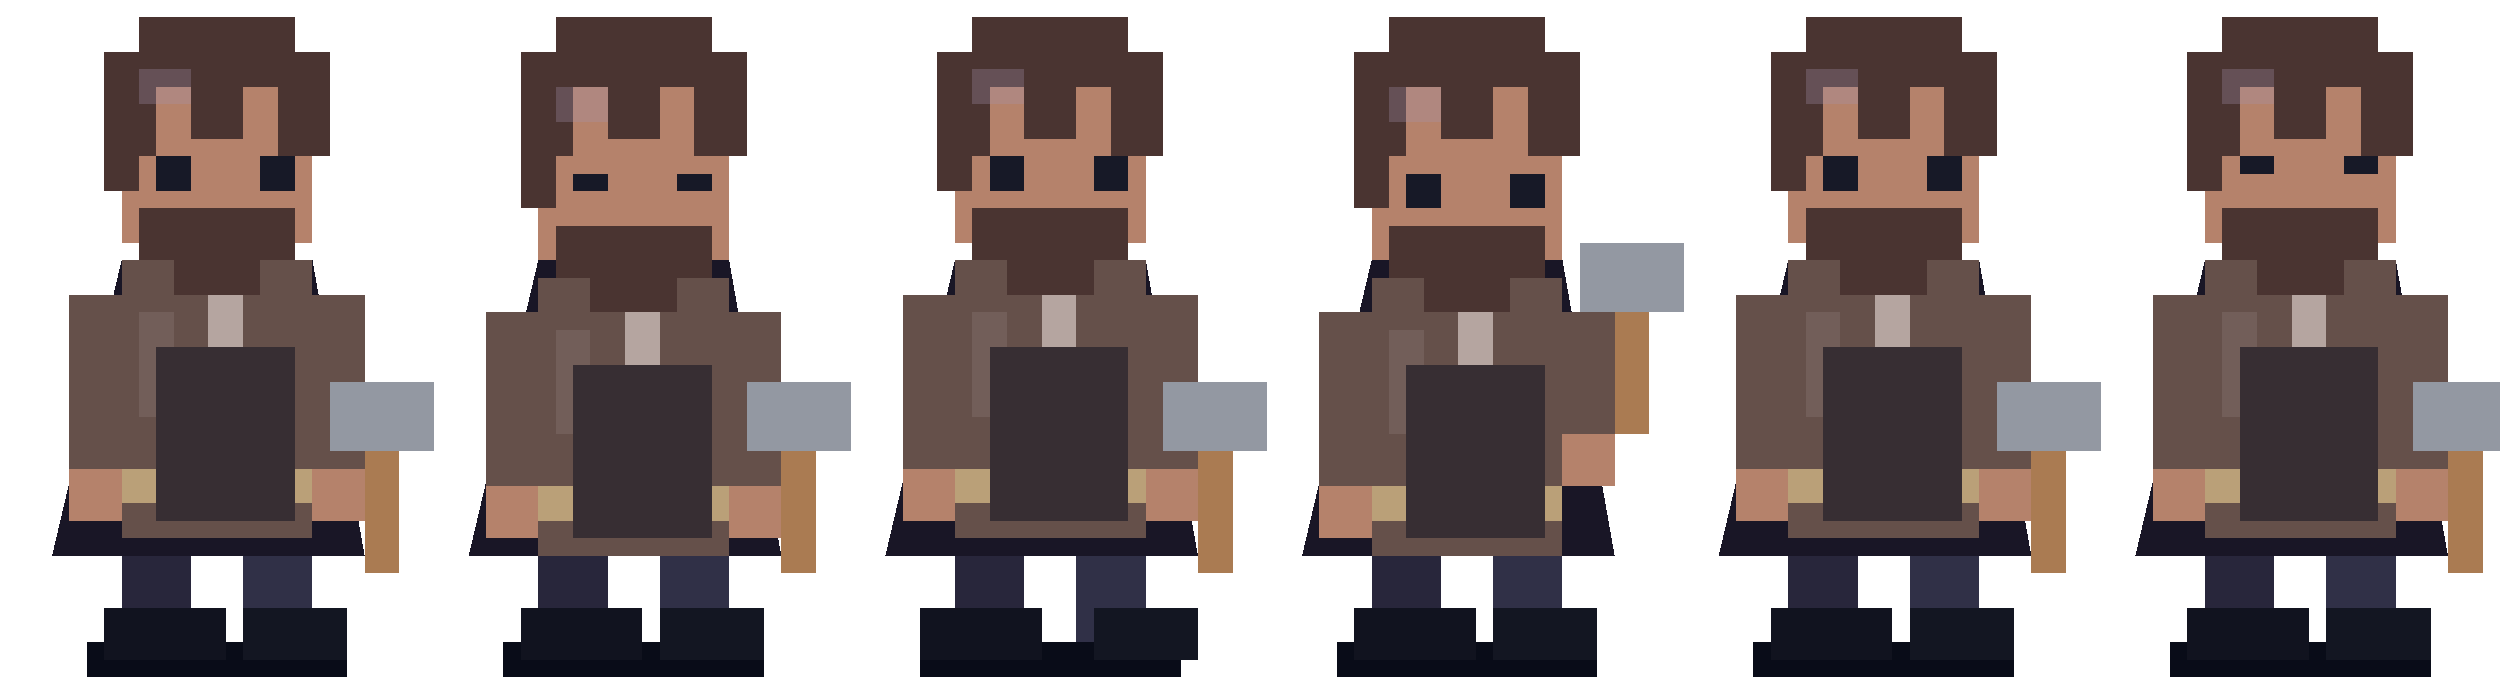
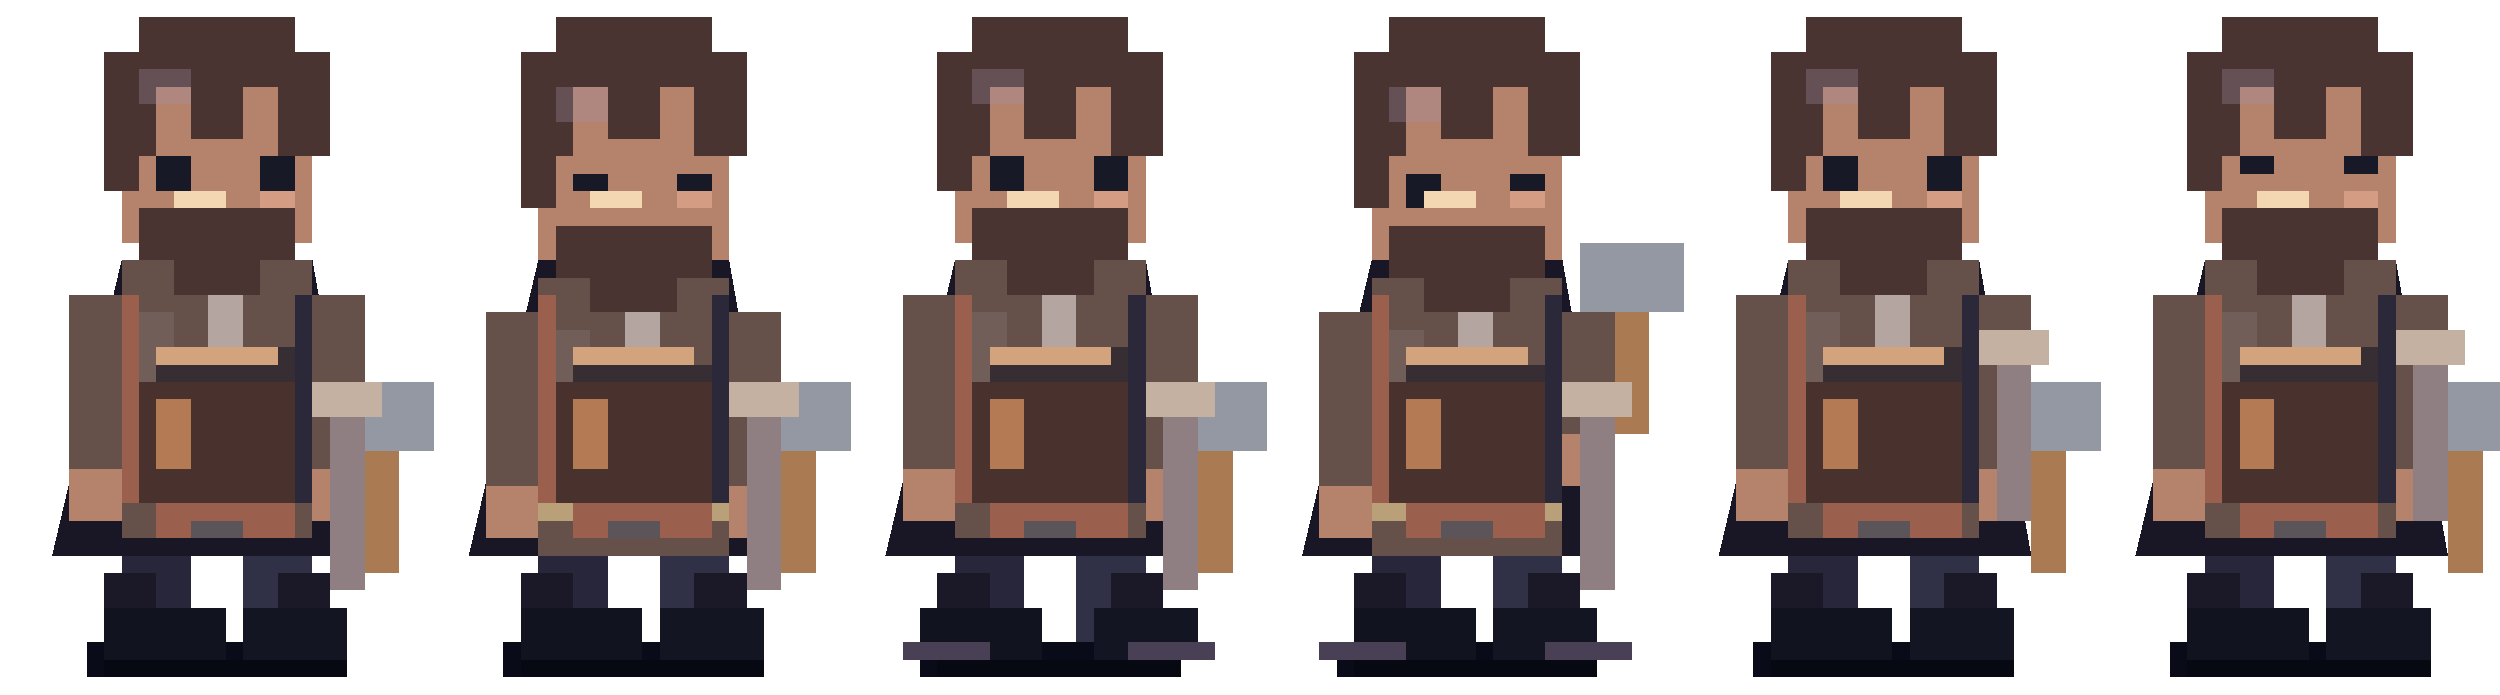
<svg xmlns="http://www.w3.org/2000/svg" width="144" height="40" viewBox="0 0 144 40" shape-rendering="crispEdges">
  <g transform="translate(0 0)">
    <rect x="5" y="37" width="15" height="2" fill="#090c18" />
    <rect x="7" y="27" width="4" height="10" fill="#28263b" />
    <rect x="14" y="27" width="4" height="10" fill="#303047" />
    <rect x="6" y="35" width="7" height="3" fill="#11131f" />
    <rect x="14" y="35" width="6" height="3" fill="#131622" />
    <path d="M7 15h11l3 17H3z" fill="#191626" />
    <rect x="7" y="15" width="11" height="16" fill="#65504a" />
    <rect x="7" y="27" width="11" height="2" fill="#baa078" />
    <rect x="11" y="27" width="3" height="2" fill="#f6d69c" />
    <rect x="12" y="17" width="2" height="10" fill="#b5a5a0" />
    <rect x="8" y="18" width="2" height="6" fill="#ffffff15" />
    <rect x="4" y="17" width="3" height="11" fill="#65504a" />
    <rect x="4" y="27" width="3" height="3" fill="#b5826b" />
    <rect x="18" y="17" width="3" height="11" fill="#65504a" />
    <rect x="18" y="27" width="3" height="3" fill="#b5826b" />
    <rect x="9" y="20" width="8" height="10" fill="#372e33" />
    <rect x="21" y="23" width="2" height="10" fill="#aa7b52" />
    <rect x="19" y="22" width="6" height="4" fill="#9398a2" />
    <rect x="10" y="12" width="5" height="5" fill="#b5826b" />
    <rect x="7" y="3" width="11" height="11" fill="#b5826b" />
    <rect x="6" y="4" width="2" height="7" fill="#4a3431" />
    <path d="M6 7V3h2V1h9v2h2v6h-3V5h-2v3h-3V5H9v4H6z" fill="#4a3431" />
    <rect x="8" y="4" width="3" height="2" fill="#a797b04a" />
    <rect x="9" y="9" width="2" height="2" fill="#171927" />
    <rect x="15" y="9" width="2" height="2" fill="#171927" />
    <rect x="13" y="13" width="2" height="1" fill="#805a61" />
    <path d="M8 12h9v3h-2v2h-5v-2H8z" fill="#4a3431" />
+     <g data-polish="1">
+       <rect x="6" y="38" width="14" height="1" fill="#070912" />
+       <rect x="7" y="17" width="1" height="12" fill="#9b604d" />
+       <rect x="17" y="17" width="1" height="12" fill="#2b2839" />
+       <rect x="9" y="20" width="7" height="1" fill="#d2a37c" />
+       <rect x="9" y="29" width="8" height="2" fill="#9b604d" />
+       <rect x="11" y="30" width="3" height="1" fill="#5b5559" />
+       <rect x="6" y="33" width="3" height="2" fill="#1b1827" />
+       <rect x="16" y="33" width="3" height="2" fill="#1b1827" />
+       <rect x="10" y="11" width="3" height="1" fill="#f3d6b2" />
+       <rect x="15" y="11" width="2" height="1" fill="#d49c82" />
+       <rect x="8" y="22" width="9" height="7" fill="#49312e" />
+       <rect x="9" y="23" width="2" height="4" fill="#b37a54" />
+       <rect x="19" y="23" width="2" height="11" fill="#907f82" />
+       <rect x="18" y="22" width="4" height="2" fill="#c4b1a2" />
+     </g>
  </g>
  <g transform="translate(24 0)">
    <rect x="5" y="37" width="15" height="2" fill="#090c18" />
    <rect x="7" y="27" width="4" height="10" fill="#28263b" />
    <rect x="14" y="27" width="4" height="10" fill="#303047" />
    <rect x="6" y="35" width="7" height="3" fill="#11131f" />
    <rect x="14" y="35" width="6" height="3" fill="#131622" />
    <path d="M7 15h11l3 17H3z" fill="#191626" />
    <rect x="7" y="16" width="11" height="16" fill="#65504a" />
    <rect x="7" y="28" width="11" height="2" fill="#baa078" />
    <rect x="11" y="28" width="3" height="2" fill="#f6d69c" />
    <rect x="12" y="18" width="2" height="10" fill="#b5a5a0" />
    <rect x="8" y="19" width="2" height="6" fill="#ffffff15" />
    <rect x="4" y="18" width="3" height="11" fill="#65504a" />
    <rect x="4" y="28" width="3" height="3" fill="#b5826b" />
    <rect x="18" y="18" width="3" height="11" fill="#65504a" />
    <rect x="18" y="28" width="3" height="3" fill="#b5826b" />
    <rect x="9" y="21" width="8" height="10" fill="#372e33" />
    <rect x="21" y="23" width="2" height="10" fill="#aa7b52" />
    <rect x="19" y="22" width="6" height="4" fill="#9398a2" />
    <rect x="10" y="13" width="5" height="5" fill="#b5826b" />
    <rect x="7" y="4" width="11" height="11" fill="#b5826b" />
    <rect x="6" y="5" width="2" height="7" fill="#4a3431" />
    <path d="M6 8V3h2V1h9v2h2v6h-3V5h-2v3h-3V5H9v4H6z" fill="#4a3431" />
    <rect x="8" y="5" width="3" height="2" fill="#a797b04a" />
    <rect x="9" y="10" width="2" height="1" fill="#171927" />
    <rect x="15" y="10" width="2" height="1" fill="#171927" />
    <rect x="13" y="14" width="2" height="1" fill="#805a61" />
    <path d="M8 13h9v3h-2v2h-5v-2H8z" fill="#4a3431" />
+     <g data-polish="1">
+       <rect x="6" y="38" width="14" height="1" fill="#070912" />
+       <rect x="7" y="17" width="1" height="12" fill="#9b604d" />
+       <rect x="17" y="17" width="1" height="12" fill="#2b2839" />
+       <rect x="9" y="20" width="7" height="1" fill="#d2a37c" />
+       <rect x="9" y="29" width="8" height="2" fill="#9b604d" />
+       <rect x="11" y="30" width="3" height="1" fill="#5b5559" />
+       <rect x="6" y="33" width="3" height="2" fill="#1b1827" />
+       <rect x="16" y="33" width="3" height="2" fill="#1b1827" />
+       <rect x="10" y="11" width="3" height="1" fill="#f3d6b2" />
+       <rect x="15" y="11" width="2" height="1" fill="#d49c82" />
+       <rect x="8" y="22" width="9" height="7" fill="#49312e" />
+       <rect x="9" y="23" width="2" height="4" fill="#b37a54" />
+       <rect x="19" y="23" width="2" height="11" fill="#907f82" />
+       <rect x="18" y="22" width="4" height="2" fill="#c4b1a2" />
+     </g>
  </g>
  <g transform="translate(48 0)">
    <rect x="5" y="37" width="15" height="2" fill="#090c18" />
    <rect x="7" y="27" width="4" height="10" fill="#28263b" />
    <rect x="14" y="27" width="4" height="10" fill="#303047" />
    <rect x="5" y="35" width="7" height="3" fill="#11131f" />
    <rect x="15" y="35" width="6" height="3" fill="#131622" />
    <path d="M7 15h11l3 17H3z" fill="#191626" />
    <rect x="7" y="15" width="11" height="16" fill="#65504a" />
    <rect x="7" y="27" width="11" height="2" fill="#baa078" />
    <rect x="11" y="27" width="3" height="2" fill="#f6d69c" />
    <rect x="12" y="17" width="2" height="10" fill="#b5a5a0" />
    <rect x="8" y="18" width="2" height="6" fill="#ffffff15" />
    <rect x="4" y="17" width="3" height="11" fill="#65504a" />
    <rect x="4" y="27" width="3" height="3" fill="#b5826b" />
    <rect x="18" y="17" width="3" height="11" fill="#65504a" />
    <rect x="18" y="27" width="3" height="3" fill="#b5826b" />
    <rect x="9" y="20" width="8" height="10" fill="#372e33" />
    <rect x="21" y="23" width="2" height="10" fill="#aa7b52" />
    <rect x="19" y="22" width="6" height="4" fill="#9398a2" />
    <rect x="10" y="12" width="5" height="5" fill="#b5826b" />
    <rect x="7" y="3" width="11" height="11" fill="#b5826b" />
    <rect x="6" y="4" width="2" height="7" fill="#4a3431" />
    <path d="M6 7V3h2V1h9v2h2v6h-3V5h-2v3h-3V5H9v4H6z" fill="#4a3431" />
    <rect x="8" y="4" width="3" height="2" fill="#a797b04a" />
    <rect x="9" y="9" width="2" height="2" fill="#171927" />
    <rect x="15" y="9" width="2" height="2" fill="#171927" />
    <rect x="13" y="13" width="2" height="1" fill="#805a61" />
    <path d="M8 12h9v3h-2v2h-5v-2H8z" fill="#4a3431" />
+     <g data-polish="1">
+       <rect x="6" y="38" width="14" height="1" fill="#070912" />
+       <rect x="7" y="17" width="1" height="12" fill="#9b604d" />
+       <rect x="17" y="17" width="1" height="12" fill="#2b2839" />
+       <rect x="9" y="20" width="7" height="1" fill="#d2a37c" />
+       <rect x="9" y="29" width="8" height="2" fill="#9b604d" />
+       <rect x="11" y="30" width="3" height="1" fill="#5b5559" />
+       <rect x="6" y="33" width="3" height="2" fill="#1b1827" />
+       <rect x="16" y="33" width="3" height="2" fill="#1b1827" />
+       <rect x="10" y="11" width="3" height="1" fill="#f3d6b2" />
+       <rect x="15" y="11" width="2" height="1" fill="#d49c82" />
+       <rect x="8" y="22" width="9" height="7" fill="#49312e" />
+       <rect x="9" y="23" width="2" height="4" fill="#b37a54" />
+       <rect x="19" y="23" width="2" height="11" fill="#907f82" />
+       <rect x="18" y="22" width="4" height="2" fill="#c4b1a2" />
+       <rect x="4" y="37" width="5" height="1" fill="#4a4056" />
+       <rect x="17" y="37" width="5" height="1" fill="#4a4056" />
+     </g>
  </g>
  <g transform="translate(72 0)">
    <rect x="5" y="37" width="15" height="2" fill="#090c18" />
    <rect x="7" y="27" width="4" height="10" fill="#28263b" />
    <rect x="14" y="27" width="4" height="10" fill="#303047" />
    <rect x="6" y="35" width="7" height="3" fill="#11131f" />
    <rect x="14" y="35" width="6" height="3" fill="#131622" />
    <path d="M7 15h11l3 17H3z" fill="#191626" />
    <rect x="7" y="16" width="11" height="16" fill="#65504a" />
    <rect x="7" y="28" width="11" height="2" fill="#baa078" />
    <rect x="11" y="28" width="3" height="2" fill="#f6d69c" />
    <rect x="12" y="18" width="2" height="10" fill="#b5a5a0" />
    <rect x="8" y="19" width="2" height="6" fill="#ffffff15" />
    <rect x="4" y="18" width="3" height="11" fill="#65504a" />
    <rect x="4" y="28" width="3" height="3" fill="#b5826b" />
    <rect x="18" y="18" width="3" height="8" fill="#65504a" />
    <rect x="18" y="25" width="3" height="3" fill="#b5826b" />
    <rect x="9" y="21" width="8" height="10" fill="#372e33" />
    <rect x="21" y="15" width="2" height="10" fill="#aa7b52" />
    <rect x="19" y="14" width="6" height="4" fill="#9398a2" />
    <rect x="10" y="13" width="5" height="5" fill="#b5826b" />
    <rect x="7" y="4" width="11" height="11" fill="#b5826b" />
    <rect x="6" y="5" width="2" height="7" fill="#4a3431" />
    <path d="M6 8V3h2V1h9v2h2v6h-3V5h-2v3h-3V5H9v4H6z" fill="#4a3431" />
    <rect x="8" y="5" width="3" height="2" fill="#a797b04a" />
    <rect x="9" y="10" width="2" height="2" fill="#171927" />
    <rect x="15" y="10" width="2" height="2" fill="#171927" />
    <rect x="13" y="14" width="2" height="1" fill="#805a61" />
    <path d="M8 13h9v3h-2v2h-5v-2H8z" fill="#4a3431" />
+     <g data-polish="1">
+       <rect x="6" y="38" width="14" height="1" fill="#070912" />
+       <rect x="7" y="17" width="1" height="12" fill="#9b604d" />
+       <rect x="17" y="17" width="1" height="12" fill="#2b2839" />
+       <rect x="9" y="20" width="7" height="1" fill="#d2a37c" />
+       <rect x="9" y="29" width="8" height="2" fill="#9b604d" />
+       <rect x="11" y="30" width="3" height="1" fill="#5b5559" />
+       <rect x="6" y="33" width="3" height="2" fill="#1b1827" />
+       <rect x="16" y="33" width="3" height="2" fill="#1b1827" />
+       <rect x="10" y="11" width="3" height="1" fill="#f3d6b2" />
+       <rect x="15" y="11" width="2" height="1" fill="#d49c82" />
+       <rect x="8" y="22" width="9" height="7" fill="#49312e" />
+       <rect x="9" y="23" width="2" height="4" fill="#b37a54" />
+       <rect x="19" y="23" width="2" height="11" fill="#907f82" />
+       <rect x="18" y="22" width="4" height="2" fill="#c4b1a2" />
+       <rect x="4" y="37" width="5" height="1" fill="#4a4056" />
+       <rect x="17" y="37" width="5" height="1" fill="#4a4056" />
+     </g>
  </g>
  <g transform="translate(96 0)">
    <rect x="5" y="37" width="15" height="2" fill="#090c18" />
    <rect x="7" y="27" width="4" height="10" fill="#28263b" />
    <rect x="14" y="27" width="4" height="10" fill="#303047" />
    <rect x="6" y="35" width="7" height="3" fill="#11131f" />
    <rect x="14" y="35" width="6" height="3" fill="#131622" />
    <path d="M7 15h11l3 17H3z" fill="#191626" />
    <rect x="7" y="15" width="11" height="16" fill="#65504a" />
    <rect x="7" y="27" width="11" height="2" fill="#baa078" />
    <rect x="11" y="27" width="3" height="2" fill="#f6d69c" />
    <rect x="12" y="17" width="2" height="10" fill="#b5a5a0" />
    <rect x="8" y="18" width="2" height="6" fill="#ffffff15" />
    <rect x="4" y="17" width="3" height="11" fill="#65504a" />
    <rect x="4" y="27" width="3" height="3" fill="#b5826b" />
    <rect x="18" y="17" width="3" height="11" fill="#65504a" />
    <rect x="18" y="27" width="3" height="3" fill="#b5826b" />
    <rect x="9" y="20" width="8" height="10" fill="#372e33" />
    <rect x="21" y="23" width="2" height="10" fill="#aa7b52" />
    <rect x="19" y="22" width="6" height="4" fill="#9398a2" />
    <rect x="10" y="12" width="5" height="5" fill="#b5826b" />
    <rect x="7" y="3" width="11" height="11" fill="#b5826b" />
    <rect x="6" y="4" width="2" height="7" fill="#4a3431" />
    <path d="M6 7V3h2V1h9v2h2v6h-3V5h-2v3h-3V5H9v4H6z" fill="#4a3431" />
    <rect x="8" y="4" width="3" height="2" fill="#a797b04a" />
    <rect x="9" y="9" width="2" height="2" fill="#171927" />
    <rect x="15" y="9" width="2" height="2" fill="#171927" />
    <rect x="13" y="13" width="2" height="1" fill="#805a61" />
    <path d="M8 12h9v3h-2v2h-5v-2H8z" fill="#4a3431" />
+     <g data-polish="1">
+       <rect x="6" y="38" width="14" height="1" fill="#070912" />
+       <rect x="7" y="17" width="1" height="12" fill="#9b604d" />
+       <rect x="17" y="17" width="1" height="12" fill="#2b2839" />
+       <rect x="9" y="20" width="7" height="1" fill="#d2a37c" />
+       <rect x="9" y="29" width="8" height="2" fill="#9b604d" />
+       <rect x="11" y="30" width="3" height="1" fill="#5b5559" />
+       <rect x="6" y="33" width="3" height="2" fill="#1b1827" />
+       <rect x="16" y="33" width="3" height="2" fill="#1b1827" />
+       <rect x="10" y="11" width="3" height="1" fill="#f3d6b2" />
+       <rect x="15" y="11" width="2" height="1" fill="#d49c82" />
+       <rect x="8" y="22" width="9" height="7" fill="#49312e" />
+       <rect x="9" y="23" width="2" height="4" fill="#b37a54" />
+       <rect x="19" y="19" width="2" height="11" fill="#907f82" />
+       <rect x="18" y="19" width="4" height="2" fill="#c4b1a2" />
+     </g>
  </g>
  <g transform="translate(120 0)">
    <rect x="5" y="37" width="15" height="2" fill="#090c18" />
    <rect x="7" y="27" width="4" height="10" fill="#28263b" />
    <rect x="14" y="27" width="4" height="10" fill="#303047" />
    <rect x="6" y="35" width="7" height="3" fill="#11131f" />
    <rect x="14" y="35" width="6" height="3" fill="#131622" />
    <path d="M7 15h11l3 17H3z" fill="#191626" />
    <rect x="7" y="15" width="11" height="16" fill="#65504a" />
    <rect x="7" y="27" width="11" height="2" fill="#baa078" />
    <rect x="11" y="27" width="3" height="2" fill="#f6d69c" />
    <rect x="12" y="17" width="2" height="10" fill="#b5a5a0" />
    <rect x="8" y="18" width="2" height="6" fill="#ffffff15" />
    <rect x="4" y="17" width="3" height="11" fill="#65504a" />
    <rect x="4" y="27" width="3" height="3" fill="#b5826b" />
    <rect x="18" y="17" width="3" height="11" fill="#65504a" />
    <rect x="18" y="27" width="3" height="3" fill="#b5826b" />
    <rect x="9" y="20" width="8" height="10" fill="#372e33" />
    <rect x="21" y="23" width="2" height="10" fill="#aa7b52" />
    <rect x="19" y="22" width="6" height="4" fill="#9398a2" />
    <rect x="10" y="12" width="5" height="5" fill="#b5826b" />
    <rect x="7" y="3" width="11" height="11" fill="#b5826b" />
    <rect x="6" y="4" width="2" height="7" fill="#4a3431" />
    <path d="M6 7V3h2V1h9v2h2v6h-3V5h-2v3h-3V5H9v4H6z" fill="#4a3431" />
    <rect x="8" y="4" width="3" height="2" fill="#a797b04a" />
    <rect x="9" y="9" width="2" height="1" fill="#171927" />
    <rect x="15" y="9" width="2" height="1" fill="#171927" />
    <rect x="13" y="13" width="2" height="1" fill="#805a61" />
    <path d="M8 12h9v3h-2v2h-5v-2H8z" fill="#4a3431" />
+     <g data-polish="1">
+       <rect x="6" y="38" width="14" height="1" fill="#070912" />
+       <rect x="7" y="17" width="1" height="12" fill="#9b604d" />
+       <rect x="17" y="17" width="1" height="12" fill="#2b2839" />
+       <rect x="9" y="20" width="7" height="1" fill="#d2a37c" />
+       <rect x="9" y="29" width="8" height="2" fill="#9b604d" />
+       <rect x="11" y="30" width="3" height="1" fill="#5b5559" />
+       <rect x="6" y="33" width="3" height="2" fill="#1b1827" />
+       <rect x="16" y="33" width="3" height="2" fill="#1b1827" />
+       <rect x="10" y="11" width="3" height="1" fill="#f3d6b2" />
+       <rect x="15" y="11" width="2" height="1" fill="#d49c82" />
+       <rect x="8" y="22" width="9" height="7" fill="#49312e" />
+       <rect x="9" y="23" width="2" height="4" fill="#b37a54" />
+       <rect x="19" y="19" width="2" height="11" fill="#907f82" />
+       <rect x="18" y="19" width="4" height="2" fill="#c4b1a2" />
+     </g>
  </g>
</svg>
